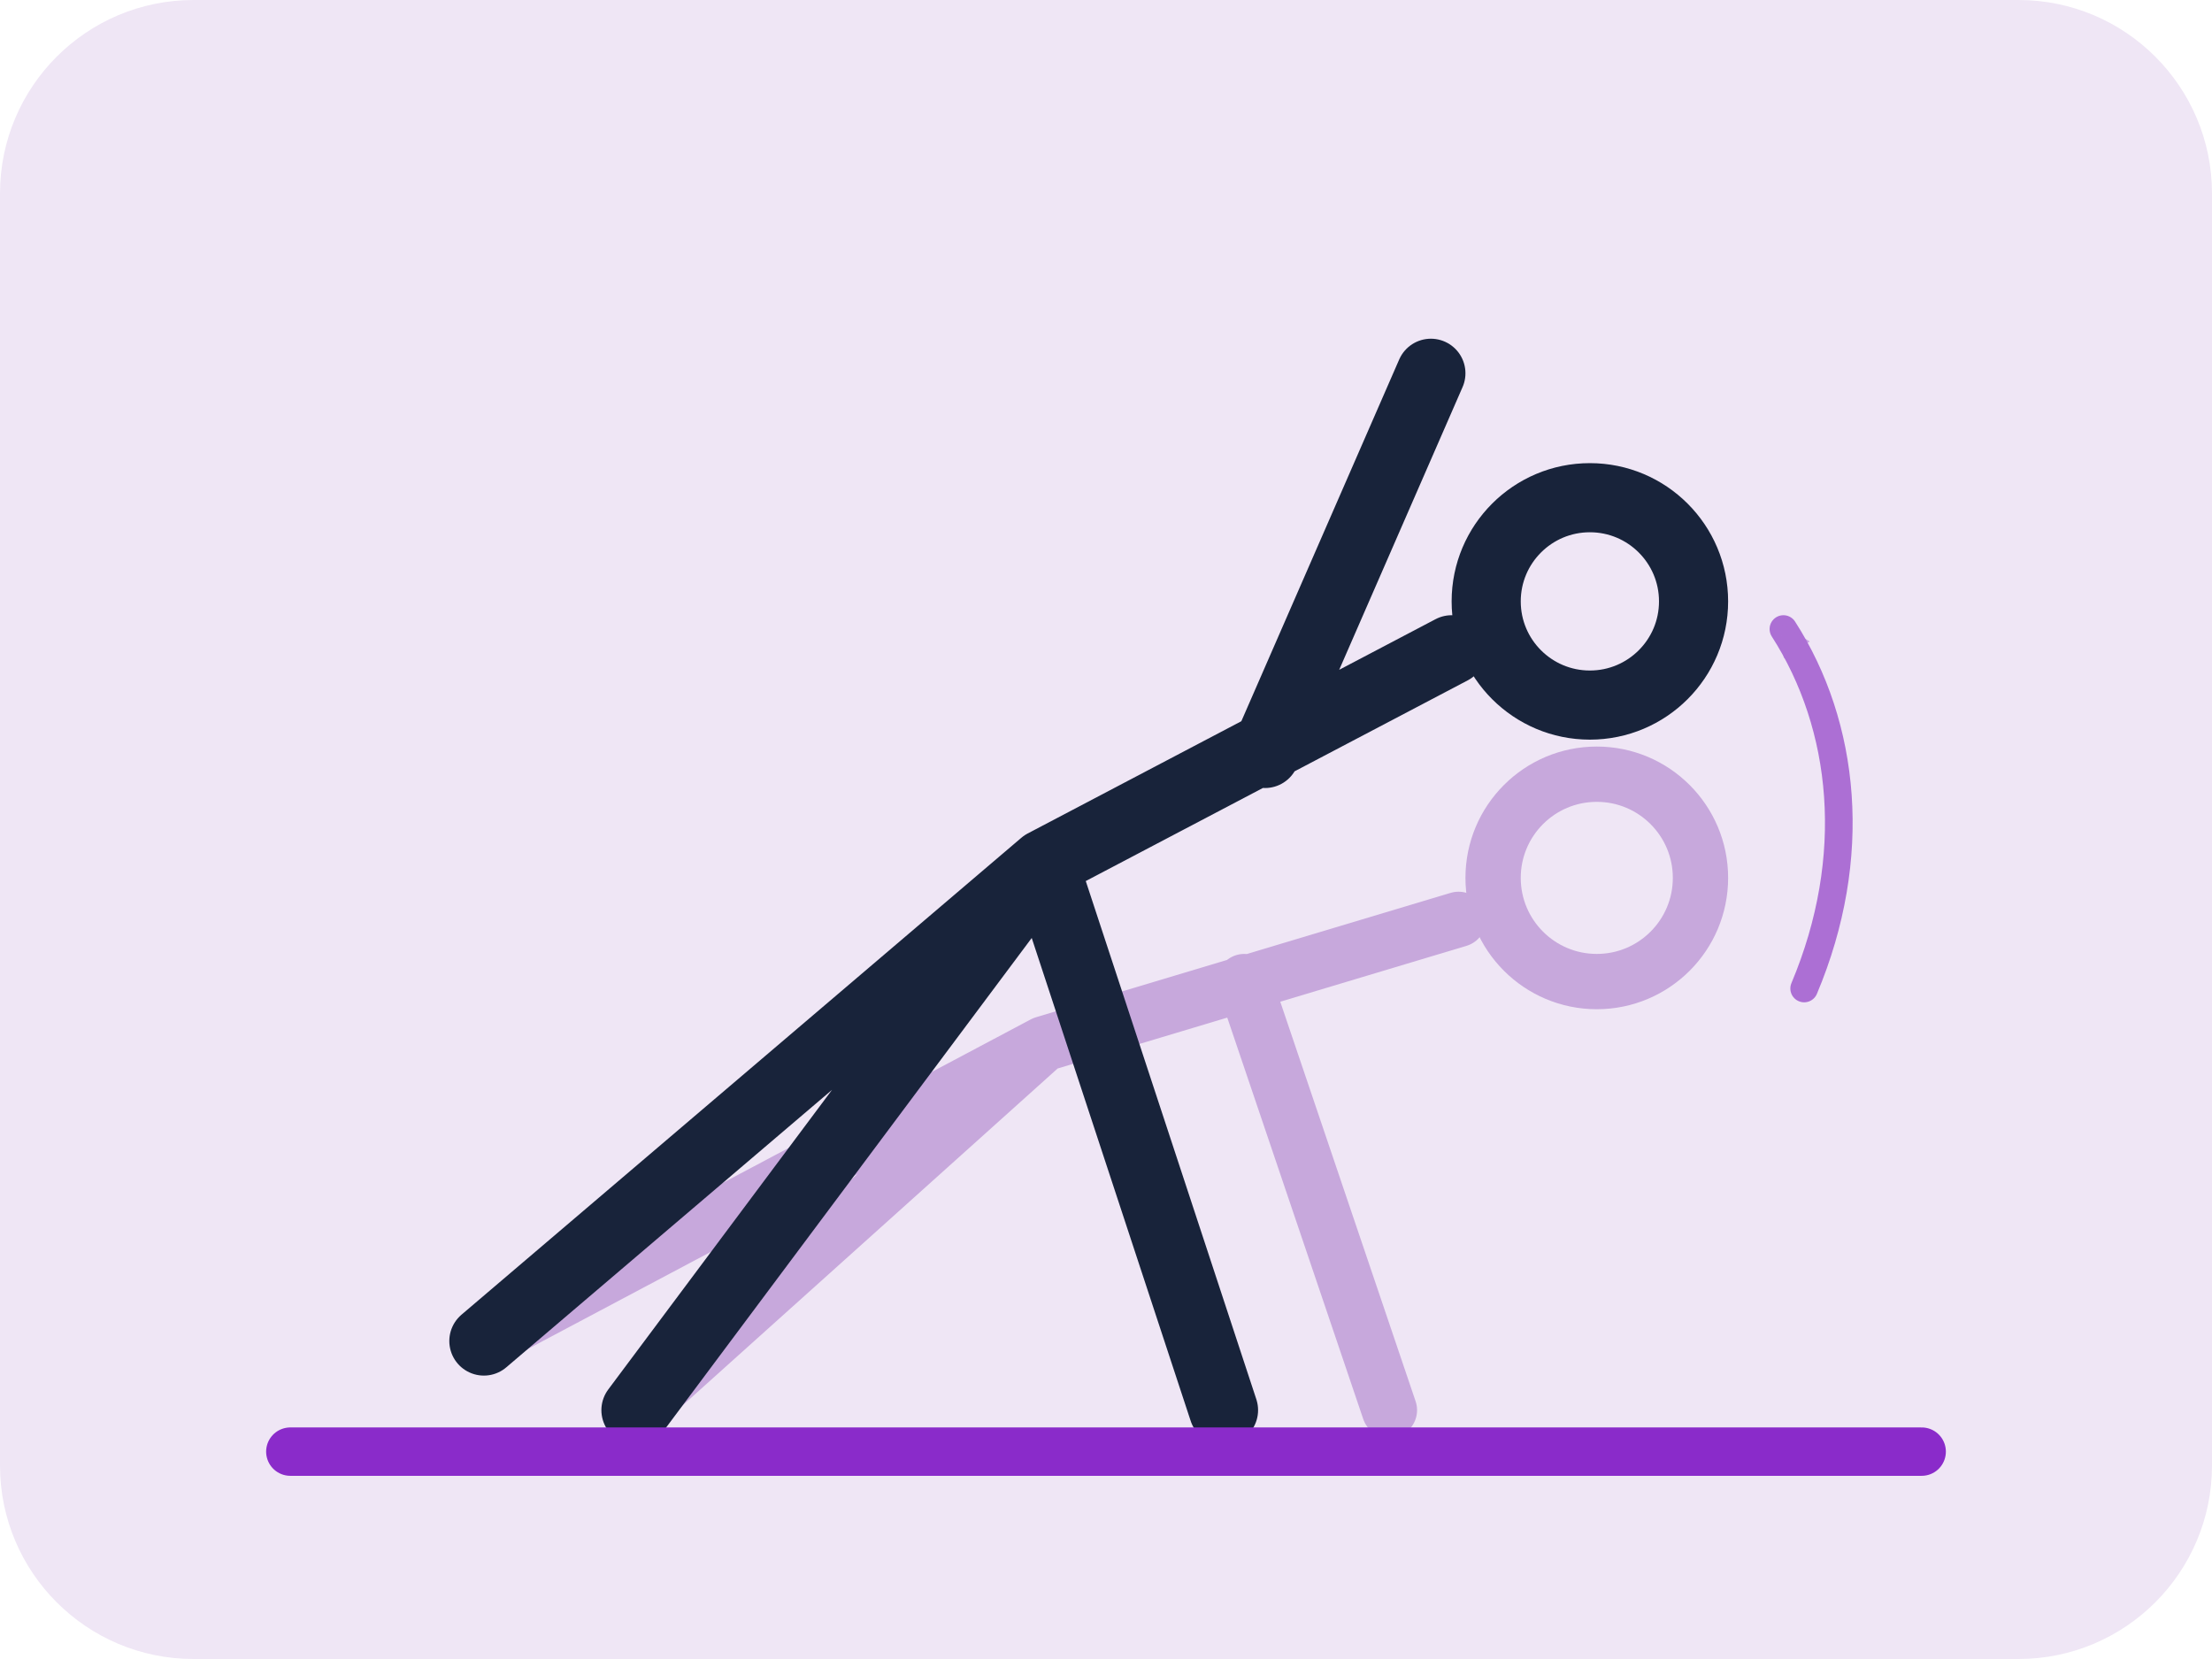
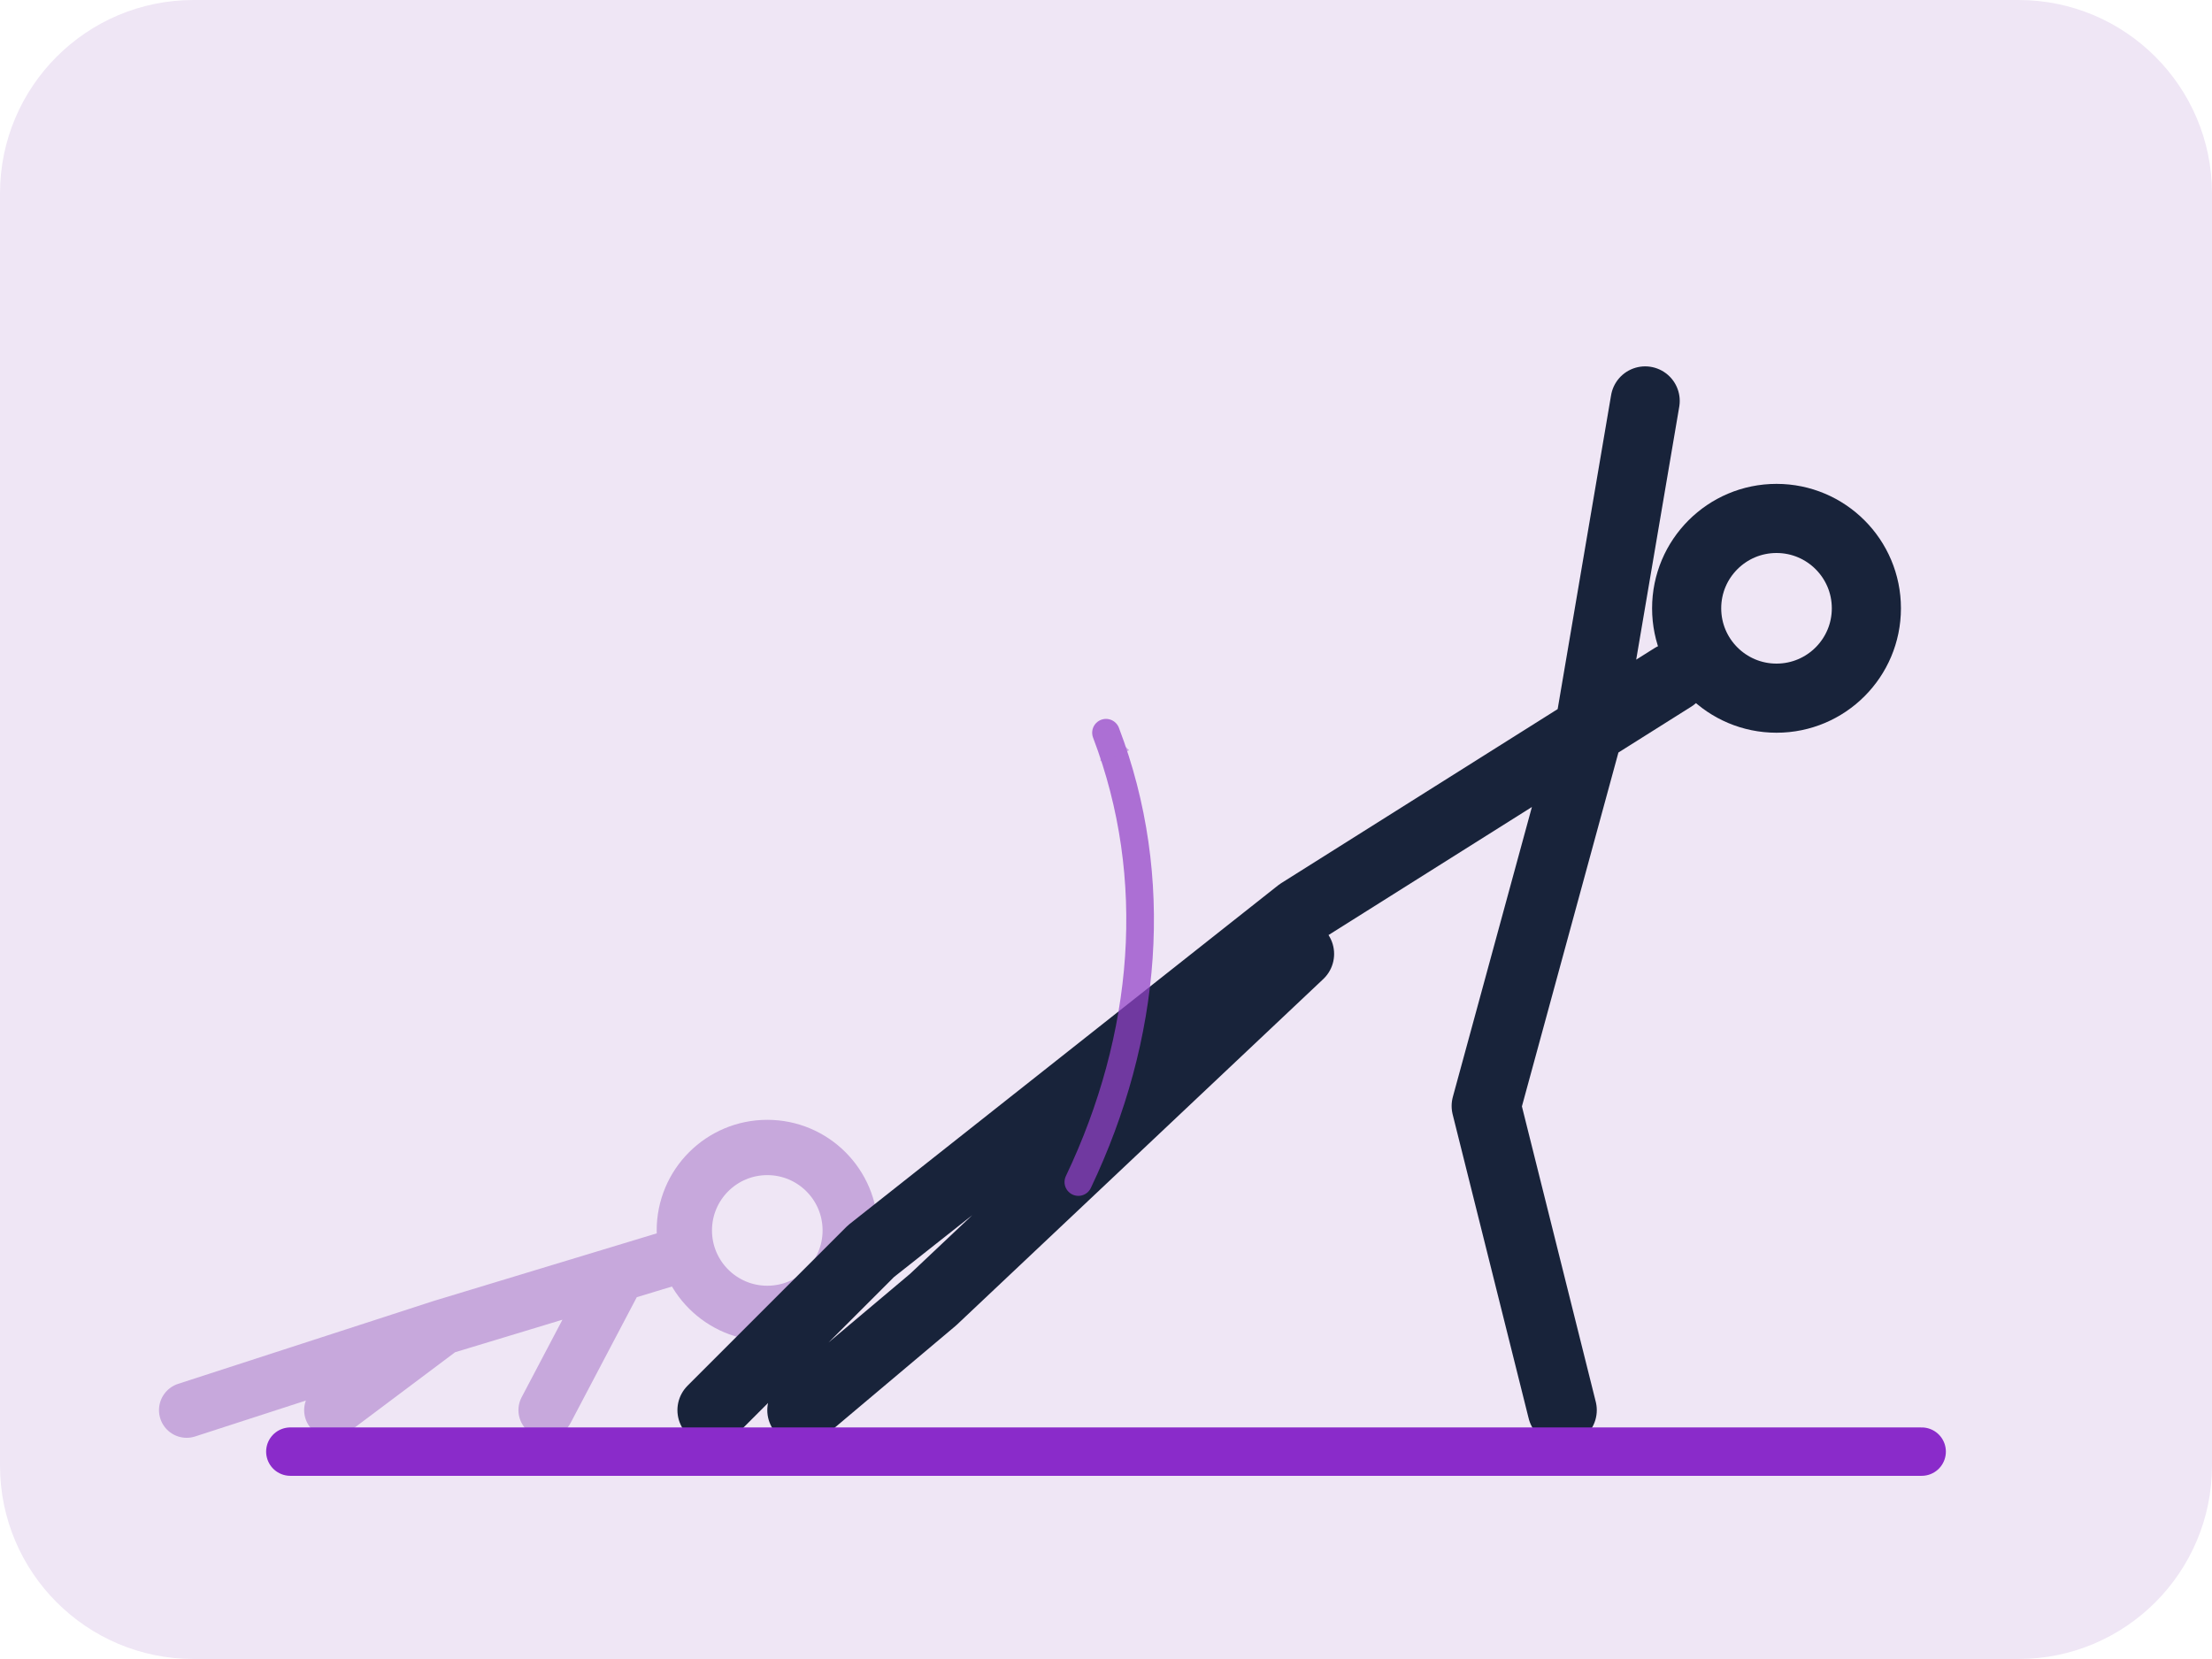
<svg xmlns="http://www.w3.org/2000/svg" viewBox="0 0 320 240" role="img" aria-labelledby="title">
  <defs>
    <marker id="motion-arrow" viewBox="0 0 10 10" refX="8" refY="5" markerWidth="4.5" markerHeight="4.5" markerUnits="userSpaceOnUse" orient="auto-start-reverse">
      <path d="M0 0 10 5 0 10Z" fill="hsl(276 55% 52%)" opacity=".55" />
    </marker>
  </defs>
  <rect width="320" height="240" rx="28" fill="hsl(276 42% 93%)" />
  <g data-pose="start" fill="none" stroke="hsl(276 42% 76%)" stroke-width="8" stroke-linecap="round" stroke-linejoin="round">
-     <circle cx="231" cy="127" r="15" />
-     <path d="M211 133L151 151L70 194M151 151L92 204M180 142L201 204" />
+     <circle cx="111" cy="178" r="12" />
+     <path d="M97 182L64 192L27 204M89 185L79 204M64 192L48 204" />
  </g>
  <g data-pose="finish" fill="none" stroke="#18233a" stroke-width="10" stroke-linecap="round" stroke-linejoin="round">
-     <circle cx="230" cy="87" r="15" />
-     <path d="M210 94L151 125L70 194M151 125L92 204M183 109L207 54M151 125L177 204" />
+     <circle cx="257" cy="88" r="13" />
+     <path d="M242 98L188 132L126 181L103 204M188 138L135 188L116 204M230 105L215 160L226 204M230 105L238 58" />
  </g>
-   <path d="M261 143C269 124 267 105 258 91" fill="none" stroke="hsl(276 55% 52%)" stroke-width="4" stroke-linecap="round" opacity=".72" marker-end="url(#motion-arrow)" />
+   <path d="M156 171C166 150 168 127 160 106" fill="none" stroke="hsl(276 55% 52%)" stroke-width="4" stroke-linecap="round" opacity=".72" marker-end="url(#motion-arrow)" />
  <path d="M42 210H278" stroke="hsl(276 65% 48%)" stroke-width="7" stroke-linecap="round" />
</svg>
